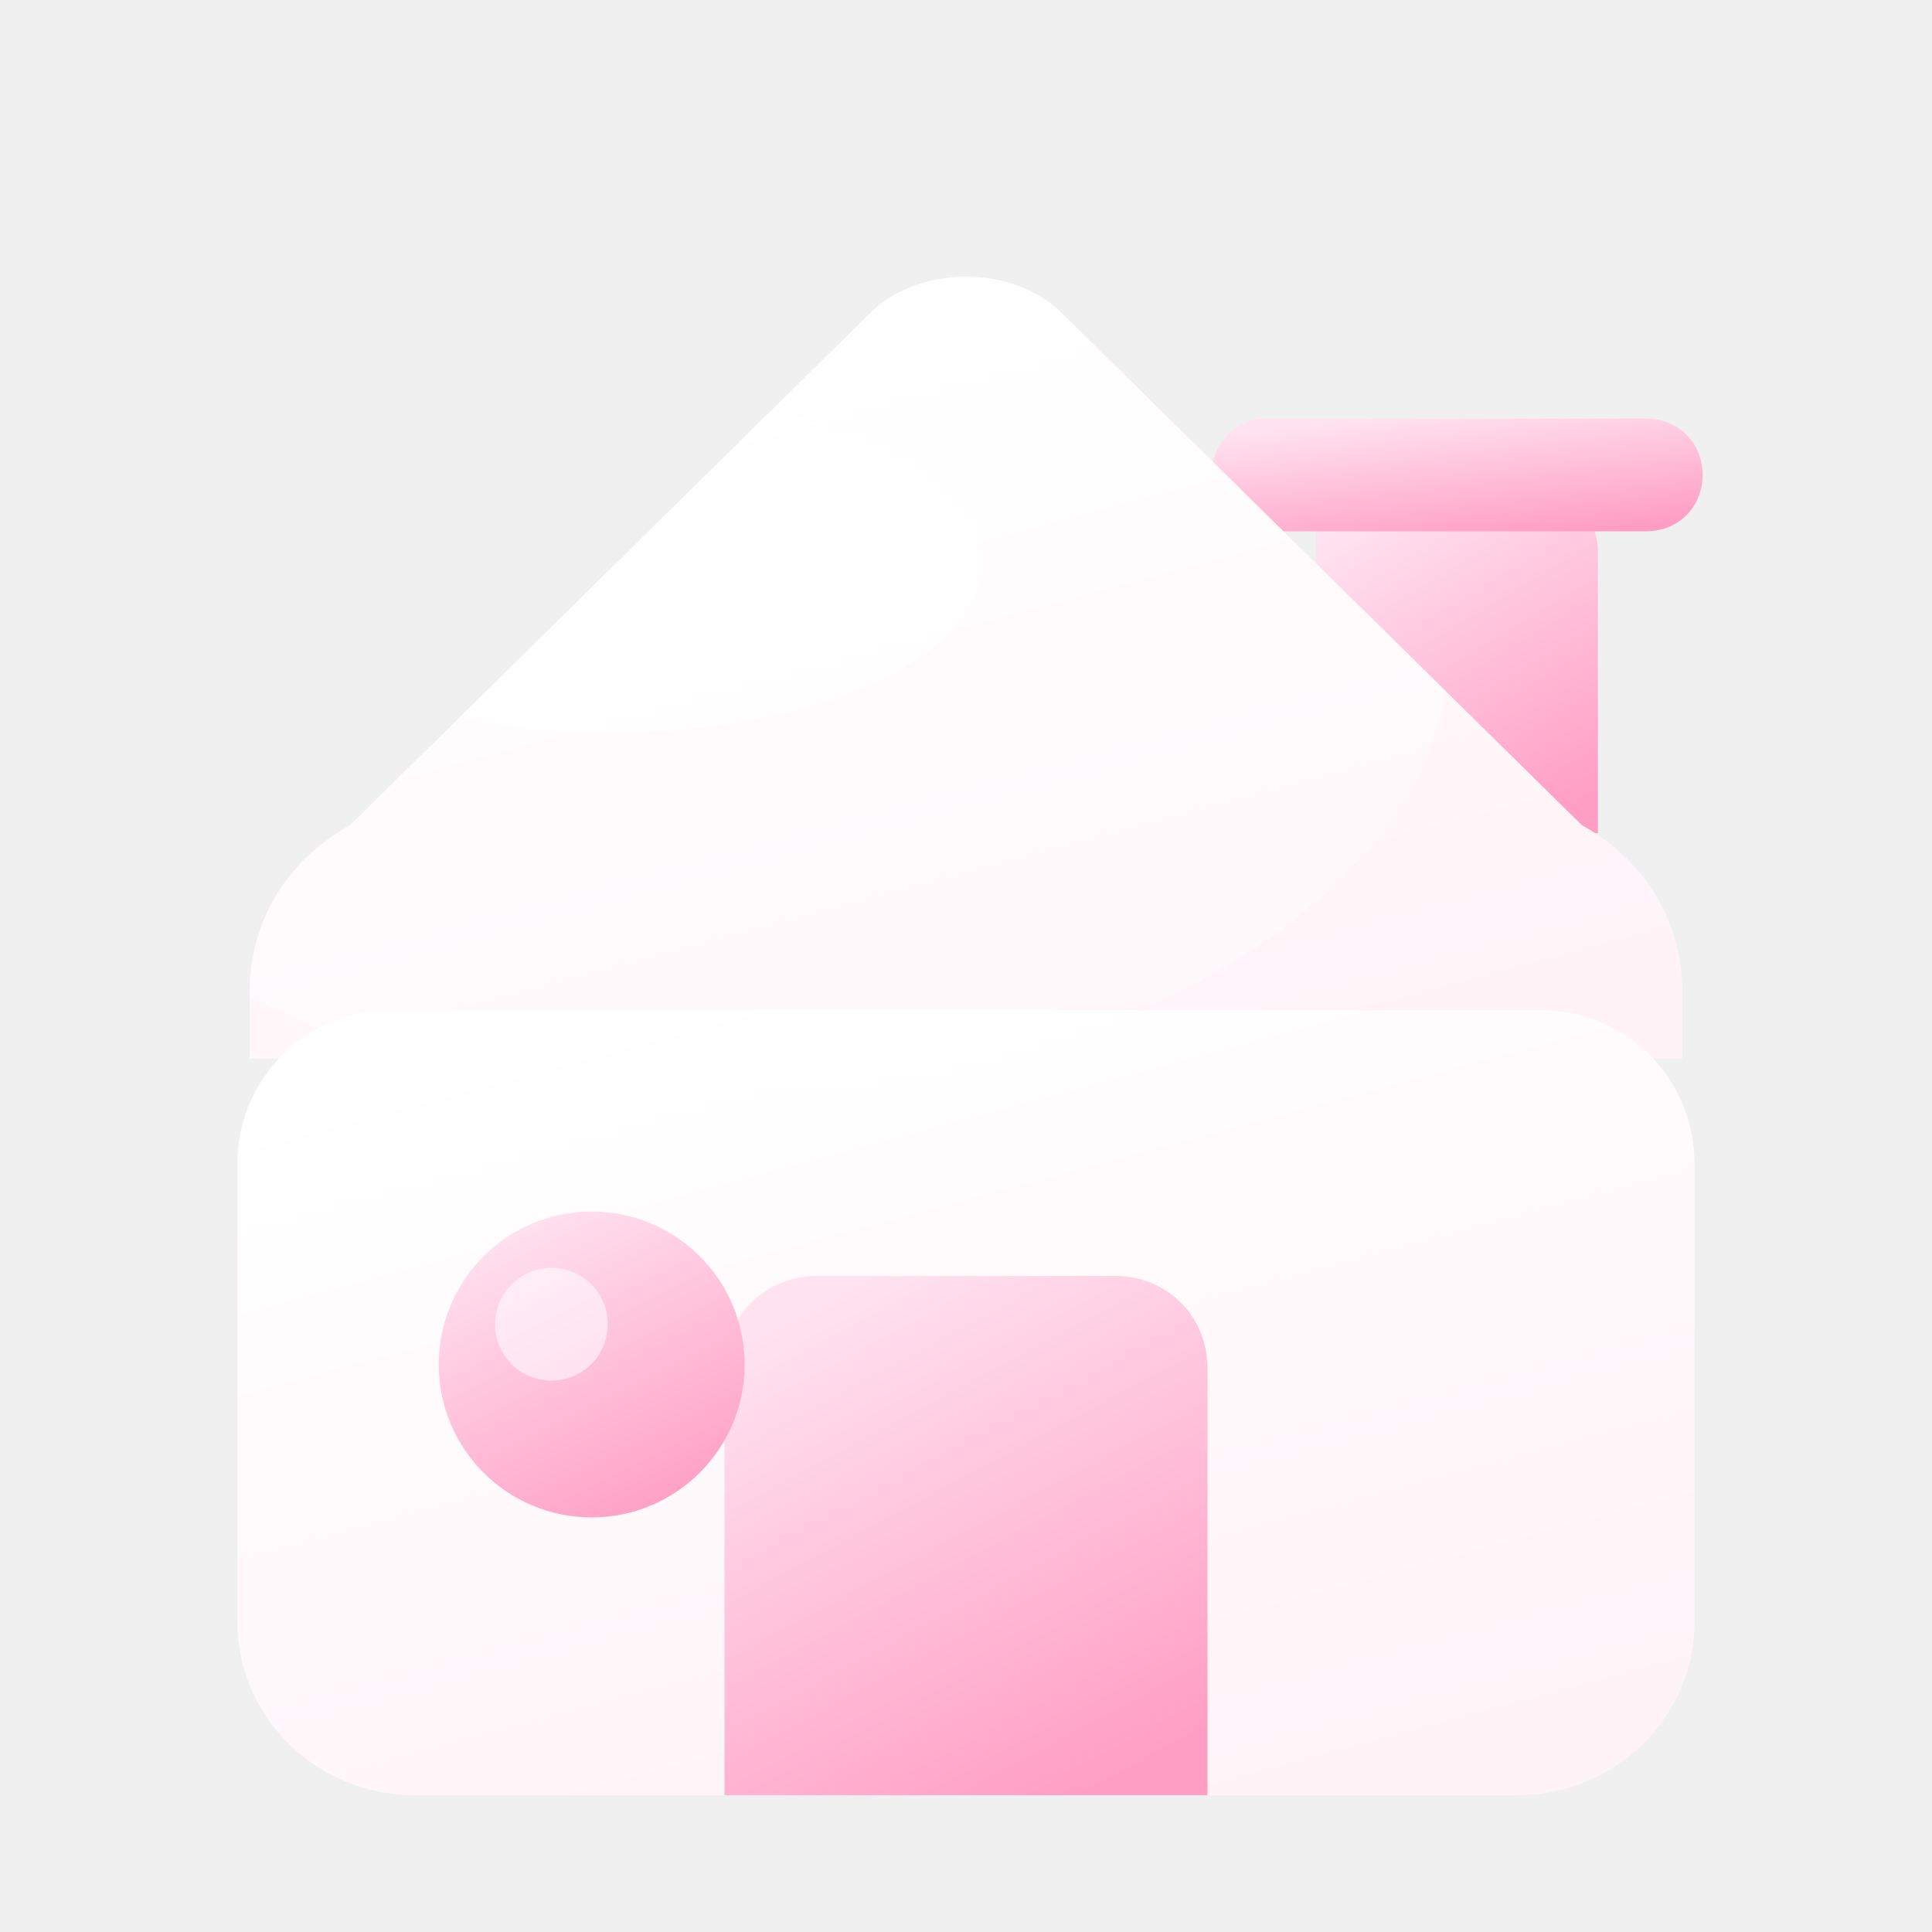
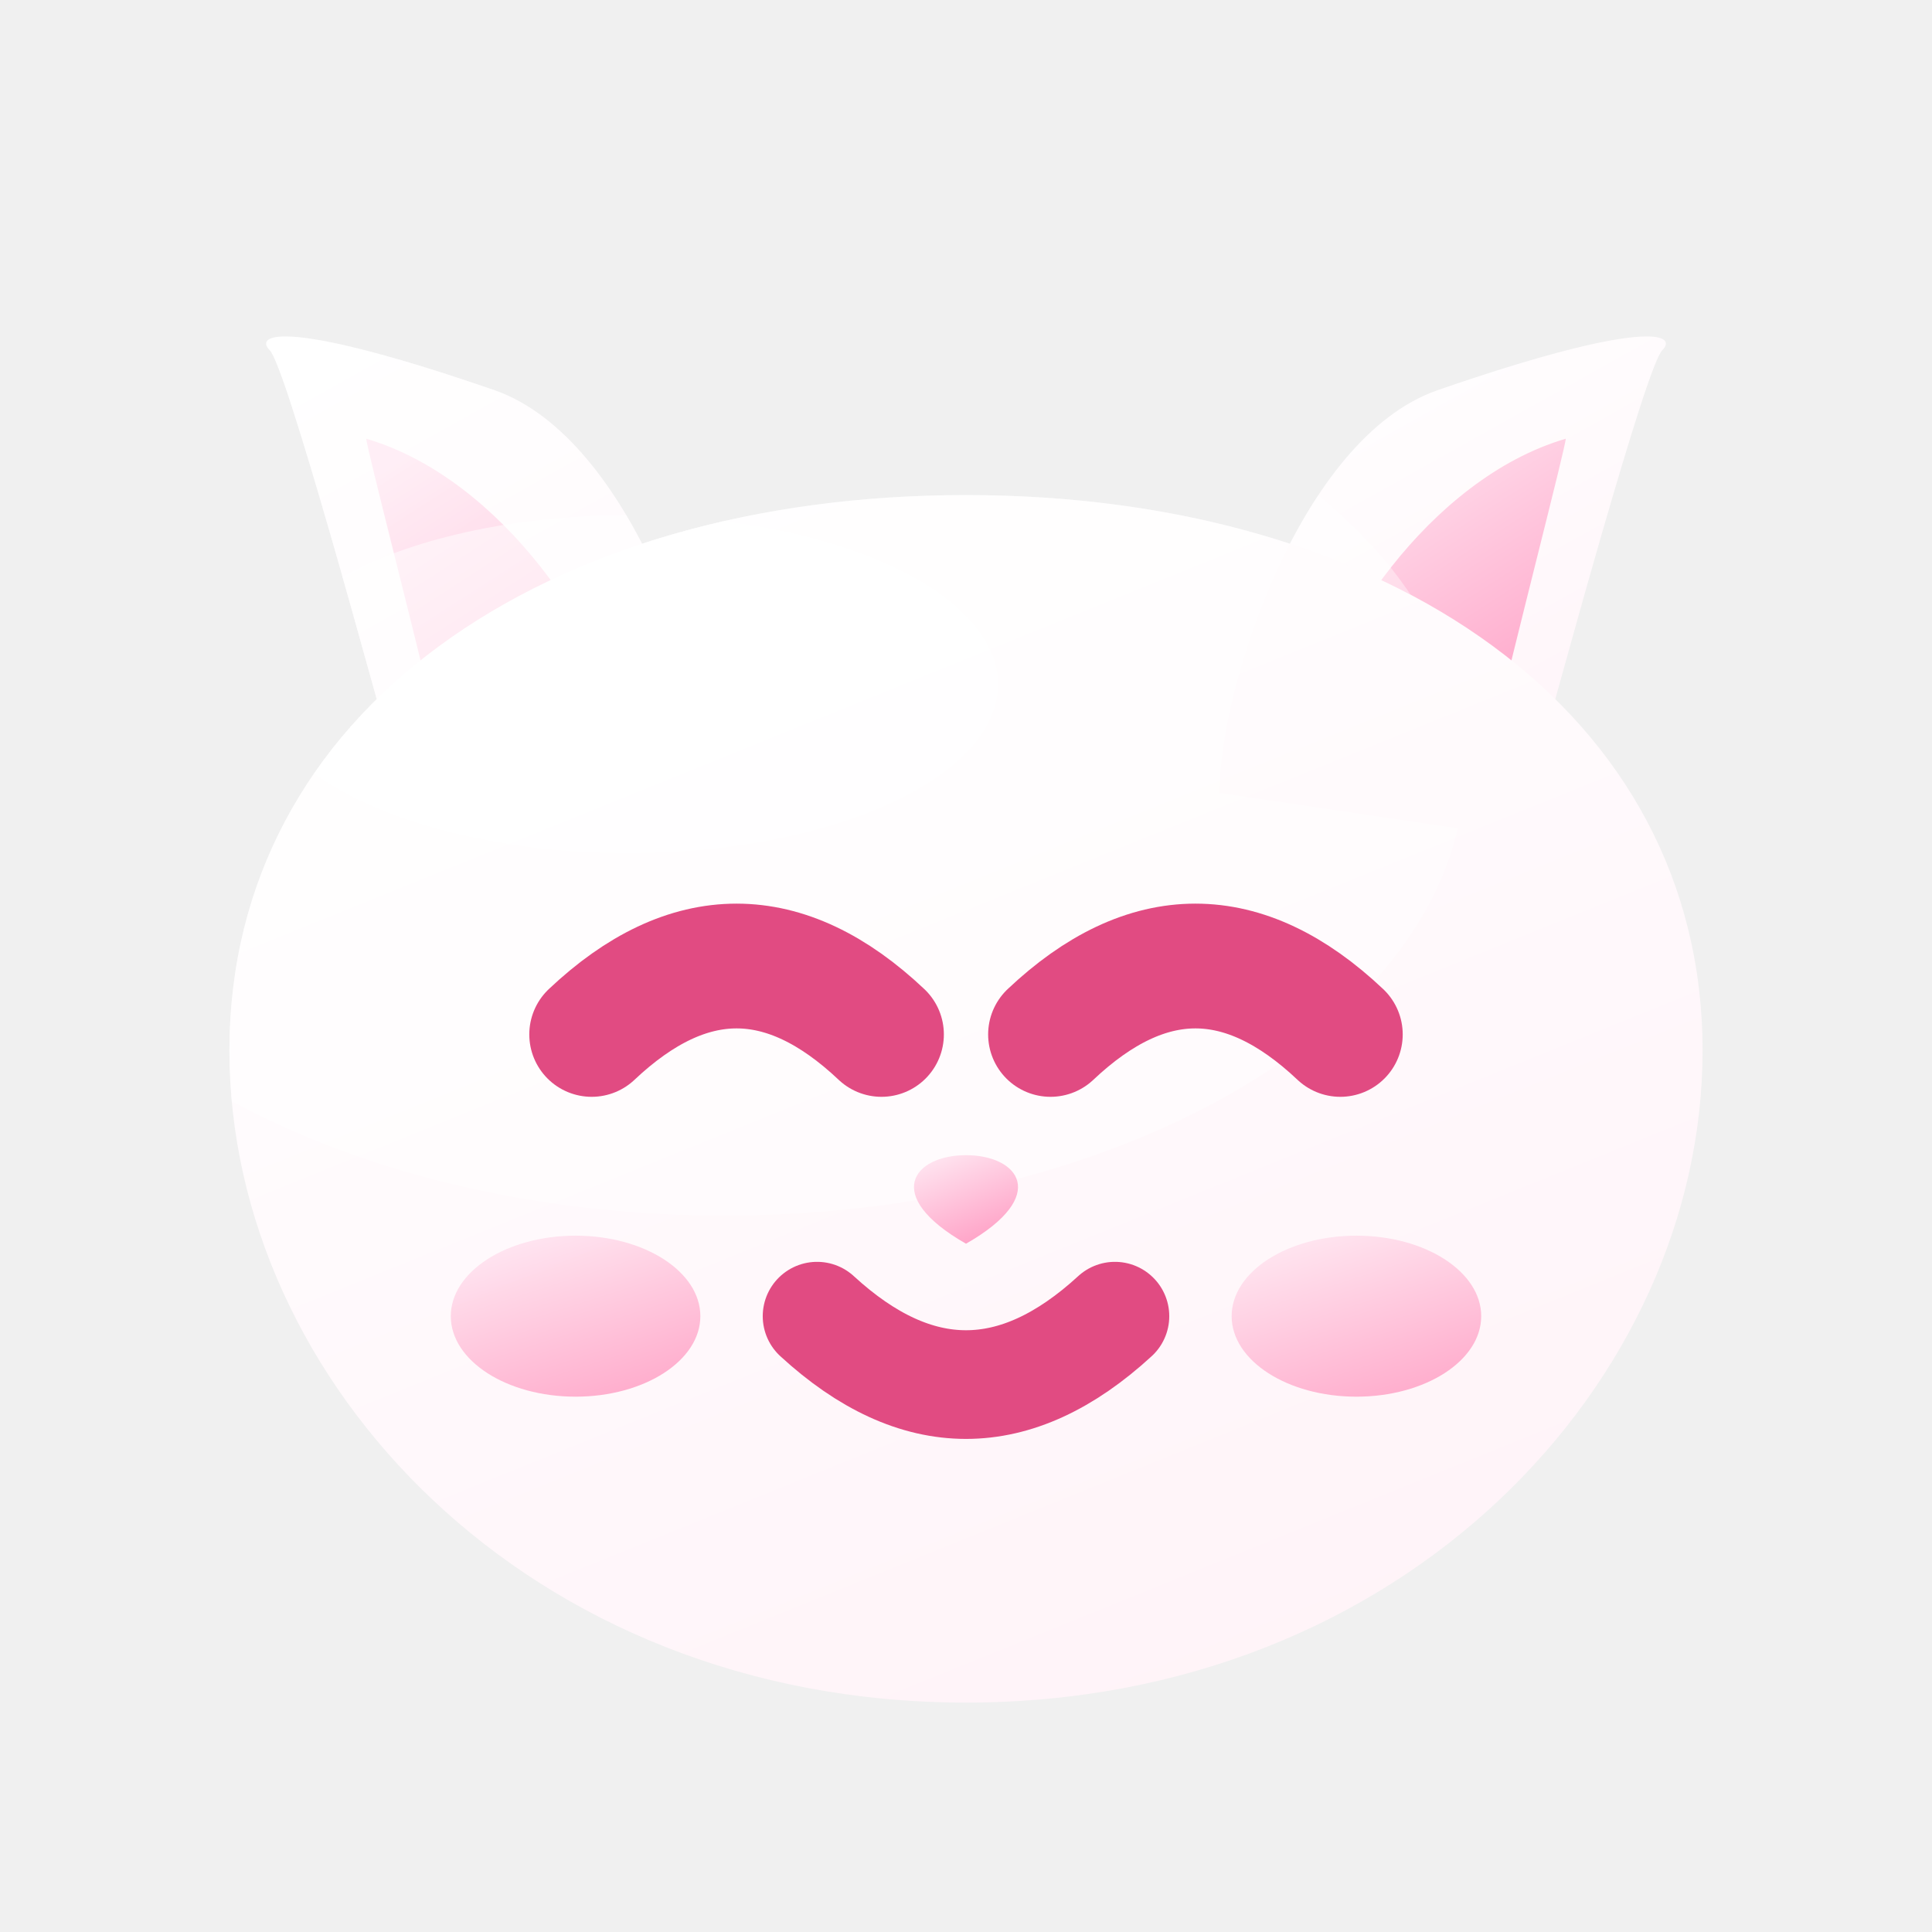
<svg xmlns="http://www.w3.org/2000/svg" viewBox="0 0 24 24" fill="none">
  <defs>
    <linearGradient id="n-fill" x1="0.25" y1="0" x2="0.75" y2="1">
      <stop offset="0%" stop-color="#FFFFFF" />
      <stop offset="100%" stop-color="#FFF3F8" />
    </linearGradient>
    <linearGradient id="n-acc" x1="0.25" y1="0" x2="0.75" y2="1">
      <stop offset="0%" stop-color="#FFE4F0" />
      <stop offset="100%" stop-color="#FF9EC4" />
    </linearGradient>
    <clipPath id="n-clip">
-       <path d="M3.1 12.35 C3.1 11.45 3.55 10.7 4.35 10.25 L10.85 3.85 C11.45 3.3 12.55 3.3 13.15 3.85 L19.65 10.25 C20.45 10.7 20.9 11.45 20.9 12.35 V13.15 H3.1 Z" />
-       <path d="M4.85 12.55 H19.15 C20.2 12.55 21.05 13.4 21.05 14.45 V20.15 C21.05 21.35 20.05 22.3 18.85 22.3 H5.15 C3.95 22.3 2.95 21.35 2.95 20.15 V14.45 C2.95 13.4 3.8 12.55 4.85 12.55 Z" />
+       <path d="M5.15 10.4 C4.55 8.2 3.55 4.55 3.35 4.35 C3.15 4.15 3.55 3.95 6.15 4.85 C7.85 5.45 8.85 8.55 8.85 9.85 Z" />
+       <path d="M18.85 10.4 C19.45 8.2 20.45 4.55 20.65 4.35 C20.85 4.15 20.45 3.95 17.85 4.85 C16.15 5.45 15.15 8.55 15.15 9.85 Z" />
+       <path d="M12 21.15 C6.55 21.15 2.85 17.15 2.85 13.05 C2.85 8.85 6.75 6.15 12 6.15 C17.25 6.15 21.15 8.85 21.15 13.05 C21.15 17.15 17.45 21.15 12 21.15 Z" />
    </clipPath>
  </defs>
-   <path d="M16.35 6.15 H19.15 C19.55 6.15 19.85 6.45 19.85 6.85 V10.35 H16.35 Z" fill="url(#n-acc)" />
-   <path d="M15.75 5.2 H20.45 C20.85 5.2 21.15 5.5 21.15 5.9 C21.15 6.3 20.85 6.6 20.45 6.6 H15.75 C15.35 6.6 15.05 6.3 15.05 5.9 C15.05 5.5 15.35 5.2 15.75 5.2 Z" fill="url(#n-acc)" />
-   <path d="M3.1 12.35 C3.1 11.45 3.55 10.7 4.35 10.25 L10.85 3.85 C11.45 3.3 12.55 3.3 13.15 3.85 L19.65 10.25 C20.45 10.7 20.9 11.45 20.9 12.35 V13.15 H3.1 Z" fill="url(#n-fill)" />
-   <path d="M4.85 12.55 H19.15 C20.2 12.55 21.05 13.4 21.05 14.45 V20.15 C21.05 21.35 20.05 22.3 18.85 22.3 H5.15 C3.95 22.3 2.95 21.35 2.95 20.15 V14.45 C2.95 13.4 3.8 12.55 4.85 12.55 Z" fill="url(#n-fill)" />
+   <path d="M5.15 10.4 C4.55 8.2 3.55 4.55 3.35 4.35 C3.15 4.15 3.55 3.95 6.15 4.85 C7.85 5.45 8.85 8.55 8.85 9.85 Z" fill="url(#n-fill)" />
+   <path d="M18.85 10.4 C19.45 8.2 20.45 4.55 20.65 4.35 C20.85 4.15 20.45 3.95 17.85 4.85 C16.15 5.45 15.15 8.55 15.15 9.85 Z" fill="url(#n-fill)" />
+   <path d="M5.55 9.55 C5.15 7.85 4.55 5.55 4.55 5.45 C6.25 5.95 7.55 7.95 7.75 9.15 Z" fill="url(#n-acc)" />
+   <path d="M18.45 9.55 C18.85 7.85 19.45 5.55 19.45 5.45 C17.75 5.95 16.45 7.95 16.25 9.15 Z" fill="url(#n-acc)" />
+   <path d="M12 21.15 C6.55 21.15 2.85 17.15 2.85 13.05 C2.85 8.85 6.75 6.15 12 6.15 C17.25 6.15 21.15 8.85 21.15 13.05 C21.15 17.15 17.45 21.15 12 21.15 Z" fill="url(#n-fill)" />
  <g clip-path="url(#n-clip)">
-     <ellipse cx="8.8" cy="8" rx="9.2" ry="5.6" fill="#ffffff" fill-opacity="0.38" />
-     <ellipse cx="7.6" cy="7" rx="4.6" ry="2.1" fill="#ffffff" fill-opacity="0.5" />
+     <ellipse cx="9" cy="9.5" rx="9.2" ry="5.6" fill="#ffffff" fill-opacity="0.38" />
+     <ellipse cx="7.8" cy="8.5" rx="4.6" ry="2.1" fill="#ffffff" fill-opacity="0.5" />
  </g>
-   <path d="M10.15 15.85 H13.85 C14.5 15.85 15.0 16.35 15.0 17.0 V22.3 H9.0 V17.0 C9.0 16.35 9.5 15.85 10.15 15.85 Z" fill="url(#n-acc)" />
-   <circle cx="7.35" cy="16.95" r="1.9" fill="url(#n-acc)" />
-   <circle cx="6.85" cy="16.45" r="0.7" fill="#ffffff" fill-opacity="0.55" />
+   <path d="M7.35 12.85 C 8.55 11.717 9.75 11.717 10.95 12.85" fill="none" stroke="#E14B82" stroke-width="1.55" stroke-linecap="round" />
+   <path d="M13.05 12.85 C 14.25 11.717 15.45 11.717 16.65 12.85" fill="none" stroke="#E14B82" stroke-width="1.55" stroke-linecap="round" />
+   <path d="M12 14.35 C11.35 14.35 10.95 14.85 12 15.45 C13.05 14.85 12.65 14.35 12 14.35 Z" fill="url(#n-acc)" />
+   <path d="M10.15 16.35 C 11.383 17.483 12.617 17.483 13.85 16.35" fill="none" stroke="#E14B82" stroke-width="1.35" stroke-linecap="round" />
+   <ellipse cx="7.15" cy="16.35" rx="1.55" ry="1.0" fill="url(#n-acc)" fill-opacity="0.85" />
+   <ellipse cx="16.85" cy="16.35" rx="1.55" ry="1.0" fill="url(#n-acc)" fill-opacity="0.85" />
</svg>
